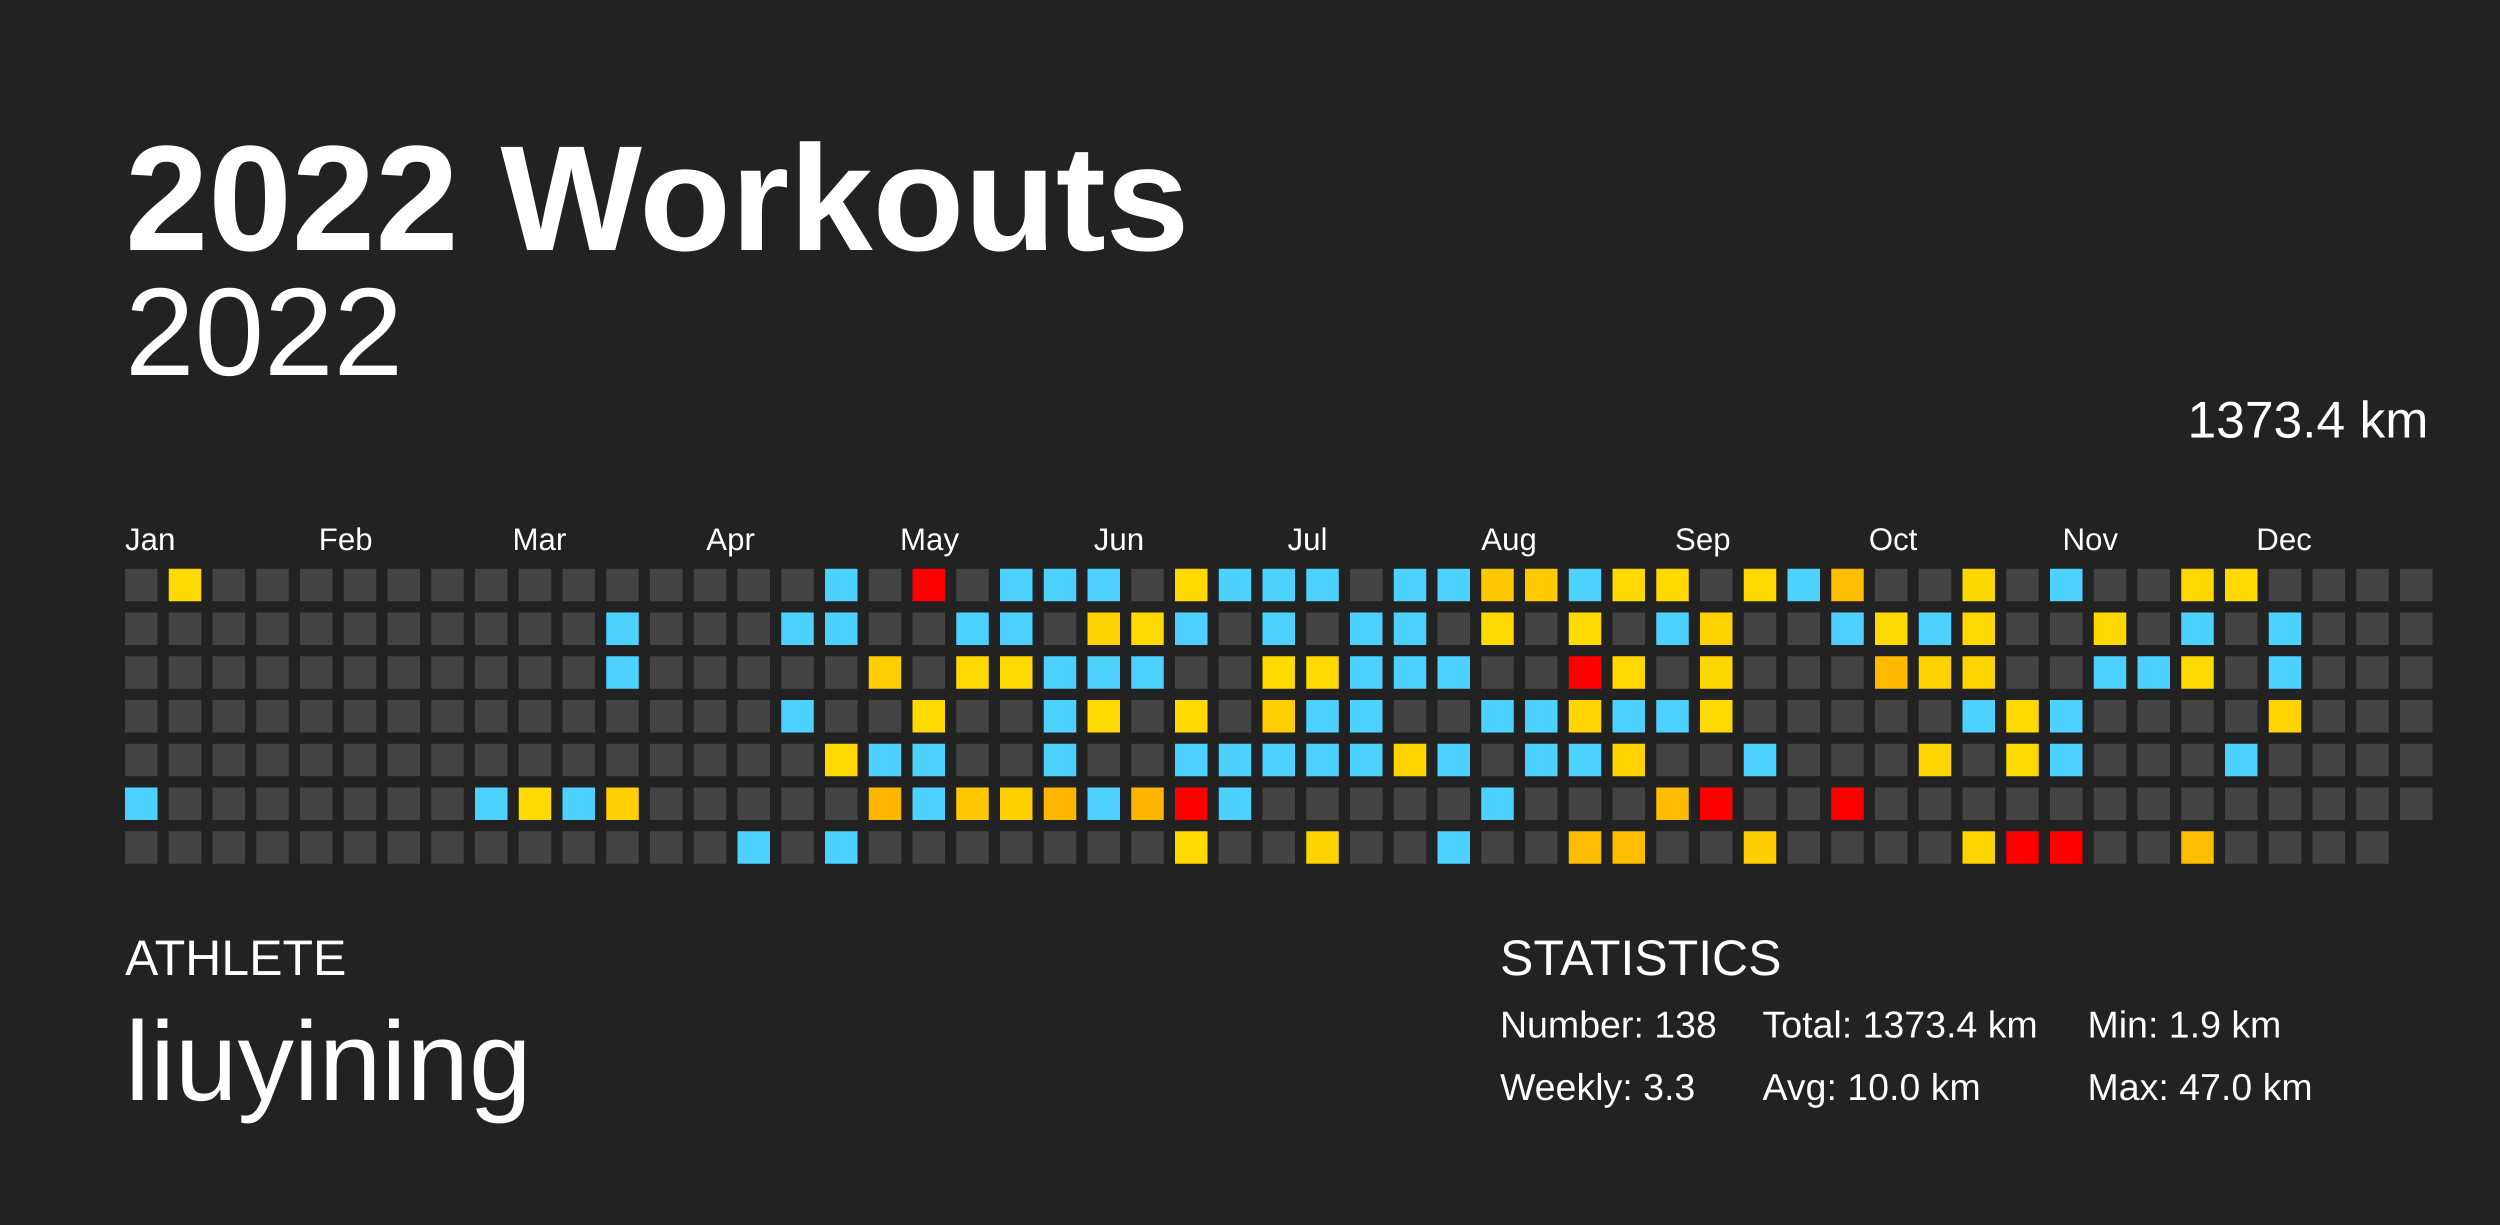
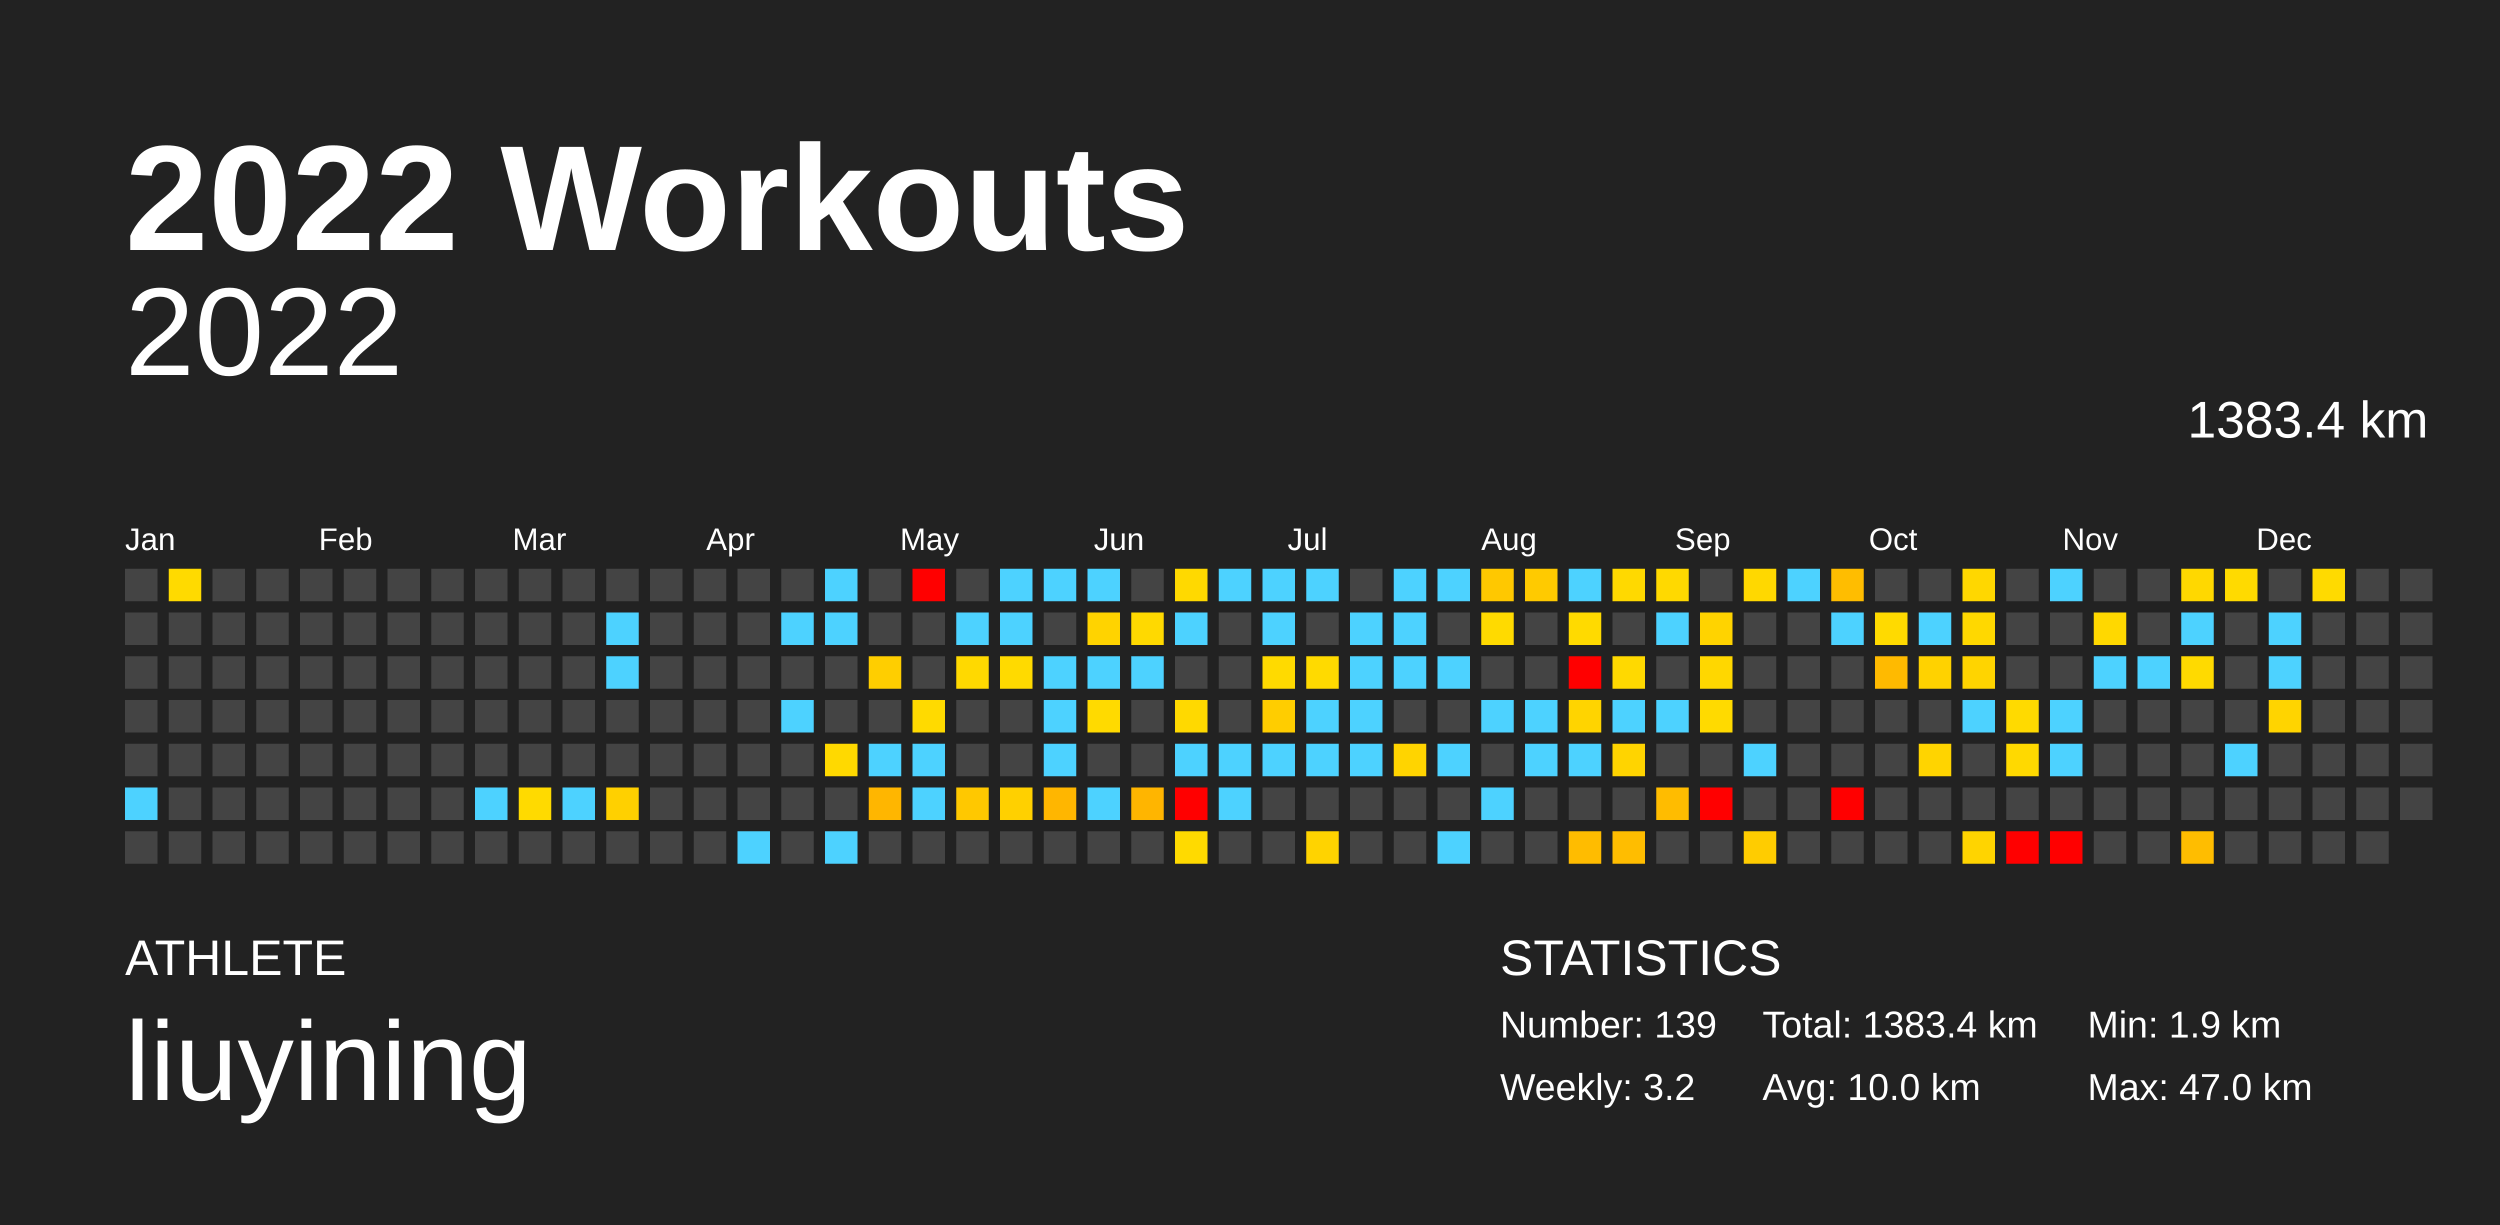
<svg xmlns="http://www.w3.org/2000/svg" baseProfile="full" height="98mm" version="1.1" viewBox="0,0,200,98" width="200mm">
  <defs />
  <rect fill="#222222" height="98" width="200" x="0" y="0" />
  <text fill="#FFFFFF" style="font-size:12px; font-family:Arial; font-weight:bold;" x="10" y="20">2022 Workouts</text>
  <text fill="#FFFFFF" style="font-size:4px; font-family:Arial" x="10" y="78">ATHLETE</text>
  <text fill="#FFFFFF" style="font-size:9px; font-family:Arial" x="10" y="88">liuyining</text>
  <text fill="#FFFFFF" style="font-size:4px; font-family:Arial" x="120" y="78">STATISTICS</text>
-   <text fill="#FFFFFF" style="font-size:3px; font-family:Arial" x="120" y="83">Number: 138</text>
-   <text fill="#FFFFFF" style="font-size:3px; font-family:Arial" x="120" y="88">Weekly: 3.3</text>
-   <text fill="#FFFFFF" style="font-size:3px; font-family:Arial" x="141" y="83">Total: 1373.4 km</text>
+   <text fill="#FFFFFF" style="font-size:3px; font-family:Arial" x="120" y="83">Number: 139</text>
+   <text fill="#FFFFFF" style="font-size:3px; font-family:Arial" x="120" y="88">Weekly: 3.2</text>
+   <text fill="#FFFFFF" style="font-size:3px; font-family:Arial" x="141" y="83">Total: 1383.4 km</text>
  <text fill="#FFFFFF" style="font-size:3px; font-family:Arial" x="141" y="88">Avg: 10.0 km</text>
  <text fill="#FFFFFF" style="font-size:3px; font-family:Arial" x="167" y="83">Min: 1.9 km</text>
  <text fill="#FFFFFF" style="font-size:3px; font-family:Arial" x="167" y="88">Max: 47.0 km</text>
  <text alignment-baseline="hanging" fill="#FFFFFF" style="font-size:10.0px; font-family:Arial;" x="10" y="30">2022</text>
-   <text alignment-baseline="hanging" fill="#FFFFFF" style="font-size:4.125px; font-family:Arial;" x="175" y="35">1373.4 km</text>
+   <text alignment-baseline="hanging" fill="#FFFFFF" style="font-size:4.125px; font-family:Arial;" x="175" y="35">1383.4 km</text>
  <text fill="#FFFFFF" style="font-size:2.5px; font-family:Arial" x="10.0" y="44">Jan</text>
  <text fill="#FFFFFF" style="font-size:2.5px; font-family:Arial" x="25.5" y="44">Feb</text>
  <text fill="#FFFFFF" style="font-size:2.5px; font-family:Arial" x="41.0" y="44">Mar</text>
  <text fill="#FFFFFF" style="font-size:2.5px; font-family:Arial" x="56.5" y="44">Apr</text>
  <text fill="#FFFFFF" style="font-size:2.5px; font-family:Arial" x="72.0" y="44">May</text>
  <text fill="#FFFFFF" style="font-size:2.5px; font-family:Arial" x="87.5" y="44">Jun</text>
  <text fill="#FFFFFF" style="font-size:2.5px; font-family:Arial" x="103.0" y="44">Jul</text>
  <text fill="#FFFFFF" style="font-size:2.5px; font-family:Arial" x="118.5" y="44">Aug</text>
  <text fill="#FFFFFF" style="font-size:2.5px; font-family:Arial" x="134.0" y="44">Sep</text>
  <text fill="#FFFFFF" style="font-size:2.5px; font-family:Arial" x="149.5" y="44">Oct</text>
  <text fill="#FFFFFF" style="font-size:2.5px; font-family:Arial" x="165.0" y="44">Nov</text>
  <text fill="#FFFFFF" style="font-size:2.5px; font-family:Arial" x="180.5" y="44">Dec</text>
  <rect fill="#444444" height="2.6" width="2.6" x="10.0" y="45.5" />
  <rect fill="#444444" height="2.6" width="2.6" x="10.0" y="49.0" />
  <rect fill="#444444" height="2.6" width="2.6" x="10.0" y="52.5" />
  <rect fill="#444444" height="2.6" width="2.6" x="10.0" y="56.0" />
  <rect fill="#444444" height="2.6" width="2.6" x="10.0" y="59.5" />
  <rect fill="#4dd2ff" height="2.6" width="2.6" x="10.0" y="63.0" />
  <rect fill="#444444" height="2.6" width="2.6" x="10.0" y="66.5" />
  <rect fill="#ffda00" height="2.6" width="2.6" x="13.5" y="45.5" />
  <rect fill="#444444" height="2.6" width="2.6" x="13.5" y="49.0" />
  <rect fill="#444444" height="2.6" width="2.6" x="13.5" y="52.5" />
  <rect fill="#444444" height="2.6" width="2.6" x="13.5" y="56.0" />
  <rect fill="#444444" height="2.6" width="2.6" x="13.5" y="59.5" />
  <rect fill="#444444" height="2.6" width="2.6" x="13.5" y="63.0" />
  <rect fill="#444444" height="2.6" width="2.6" x="13.5" y="66.5" />
  <rect fill="#444444" height="2.6" width="2.6" x="17.0" y="45.5" />
  <rect fill="#444444" height="2.6" width="2.6" x="17.0" y="49.0" />
  <rect fill="#444444" height="2.6" width="2.6" x="17.0" y="52.5" />
  <rect fill="#444444" height="2.6" width="2.6" x="17.0" y="56.0" />
  <rect fill="#444444" height="2.6" width="2.6" x="17.0" y="59.5" />
  <rect fill="#444444" height="2.6" width="2.6" x="17.0" y="63.0" />
  <rect fill="#444444" height="2.6" width="2.6" x="17.0" y="66.5" />
  <rect fill="#444444" height="2.6" width="2.6" x="20.5" y="45.5" />
  <rect fill="#444444" height="2.6" width="2.6" x="20.5" y="49.0" />
  <rect fill="#444444" height="2.6" width="2.6" x="20.5" y="52.5" />
  <rect fill="#444444" height="2.6" width="2.6" x="20.5" y="56.0" />
  <rect fill="#444444" height="2.6" width="2.6" x="20.5" y="59.5" />
  <rect fill="#444444" height="2.6" width="2.6" x="20.5" y="63.0" />
  <rect fill="#444444" height="2.6" width="2.6" x="20.5" y="66.5" />
  <rect fill="#444444" height="2.6" width="2.6" x="24.0" y="45.5" />
  <rect fill="#444444" height="2.6" width="2.6" x="24.0" y="49.0" />
  <rect fill="#444444" height="2.6" width="2.6" x="24.0" y="52.5" />
  <rect fill="#444444" height="2.6" width="2.6" x="24.0" y="56.0" />
  <rect fill="#444444" height="2.6" width="2.6" x="24.0" y="59.5" />
  <rect fill="#444444" height="2.6" width="2.6" x="24.0" y="63.0" />
  <rect fill="#444444" height="2.6" width="2.6" x="24.0" y="66.5" />
  <rect fill="#444444" height="2.6" width="2.6" x="27.5" y="45.5" />
  <rect fill="#444444" height="2.6" width="2.6" x="27.5" y="49.0" />
  <rect fill="#444444" height="2.6" width="2.6" x="27.5" y="52.5" />
  <rect fill="#444444" height="2.6" width="2.6" x="27.5" y="56.0" />
  <rect fill="#444444" height="2.6" width="2.6" x="27.5" y="59.5" />
  <rect fill="#444444" height="2.6" width="2.6" x="27.5" y="63.0" />
  <rect fill="#444444" height="2.6" width="2.6" x="27.5" y="66.5" />
  <rect fill="#444444" height="2.6" width="2.6" x="31.0" y="45.5" />
  <rect fill="#444444" height="2.6" width="2.6" x="31.0" y="49.0" />
  <rect fill="#444444" height="2.6" width="2.6" x="31.0" y="52.5" />
  <rect fill="#444444" height="2.6" width="2.6" x="31.0" y="56.0" />
  <rect fill="#444444" height="2.6" width="2.6" x="31.0" y="59.5" />
  <rect fill="#444444" height="2.6" width="2.6" x="31.0" y="63.0" />
  <rect fill="#444444" height="2.6" width="2.6" x="31.0" y="66.5" />
  <rect fill="#444444" height="2.6" width="2.6" x="34.5" y="45.5" />
  <rect fill="#444444" height="2.6" width="2.6" x="34.5" y="49.0" />
  <rect fill="#444444" height="2.6" width="2.6" x="34.5" y="52.5" />
  <rect fill="#444444" height="2.6" width="2.6" x="34.5" y="56.0" />
  <rect fill="#444444" height="2.6" width="2.6" x="34.5" y="59.5" />
  <rect fill="#444444" height="2.6" width="2.6" x="34.5" y="63.0" />
  <rect fill="#444444" height="2.6" width="2.6" x="34.5" y="66.5" />
  <rect fill="#444444" height="2.6" width="2.6" x="38.0" y="45.5" />
  <rect fill="#444444" height="2.6" width="2.6" x="38.0" y="49.0" />
  <rect fill="#444444" height="2.6" width="2.6" x="38.0" y="52.5" />
  <rect fill="#444444" height="2.6" width="2.6" x="38.0" y="56.0" />
  <rect fill="#444444" height="2.6" width="2.6" x="38.0" y="59.5" />
  <rect fill="#4dd2ff" height="2.6" width="2.6" x="38.0" y="63.0" />
  <rect fill="#444444" height="2.6" width="2.6" x="38.0" y="66.5" />
  <rect fill="#444444" height="2.6" width="2.6" x="41.5" y="45.5" />
  <rect fill="#444444" height="2.6" width="2.6" x="41.5" y="49.0" />
  <rect fill="#444444" height="2.6" width="2.6" x="41.5" y="52.5" />
  <rect fill="#444444" height="2.6" width="2.6" x="41.5" y="56.0" />
  <rect fill="#444444" height="2.6" width="2.6" x="41.5" y="59.5" />
  <rect fill="#ffda00" height="2.6" width="2.6" x="41.5" y="63.0" />
  <rect fill="#444444" height="2.6" width="2.6" x="41.5" y="66.5" />
  <rect fill="#444444" height="2.6" width="2.6" x="45.0" y="45.5" />
  <rect fill="#444444" height="2.6" width="2.6" x="45.0" y="49.0" />
  <rect fill="#444444" height="2.6" width="2.6" x="45.0" y="52.5" />
  <rect fill="#444444" height="2.6" width="2.6" x="45.0" y="56.0" />
  <rect fill="#444444" height="2.6" width="2.6" x="45.0" y="59.5" />
  <rect fill="#4dd2ff" height="2.6" width="2.6" x="45.0" y="63.0" />
  <rect fill="#444444" height="2.6" width="2.6" x="45.0" y="66.5" />
  <rect fill="#444444" height="2.6" width="2.6" x="48.5" y="45.5" />
  <rect fill="#4dd2ff" height="2.6" width="2.6" x="48.5" y="49.0" />
  <rect fill="#4dd2ff" height="2.6" width="2.6" x="48.5" y="52.5" />
  <rect fill="#444444" height="2.6" width="2.6" x="48.5" y="56.0" />
  <rect fill="#444444" height="2.6" width="2.6" x="48.5" y="59.5" />
  <rect fill="#ffd000" height="2.6" width="2.6" x="48.5" y="63.0" />
  <rect fill="#444444" height="2.6" width="2.6" x="48.5" y="66.5" />
  <rect fill="#444444" height="2.6" width="2.6" x="52.0" y="45.5" />
  <rect fill="#444444" height="2.6" width="2.6" x="52.0" y="49.0" />
  <rect fill="#444444" height="2.6" width="2.6" x="52.0" y="52.5" />
  <rect fill="#444444" height="2.6" width="2.6" x="52.0" y="56.0" />
  <rect fill="#444444" height="2.6" width="2.6" x="52.0" y="59.5" />
  <rect fill="#444444" height="2.6" width="2.6" x="52.0" y="63.0" />
  <rect fill="#444444" height="2.6" width="2.6" x="52.0" y="66.5" />
  <rect fill="#444444" height="2.6" width="2.6" x="55.5" y="45.5" />
  <rect fill="#444444" height="2.6" width="2.6" x="55.5" y="49.0" />
  <rect fill="#444444" height="2.6" width="2.6" x="55.5" y="52.5" />
  <rect fill="#444444" height="2.6" width="2.6" x="55.5" y="56.0" />
  <rect fill="#444444" height="2.6" width="2.6" x="55.5" y="59.5" />
  <rect fill="#444444" height="2.6" width="2.6" x="55.5" y="63.0" />
  <rect fill="#444444" height="2.6" width="2.6" x="55.5" y="66.5" />
  <rect fill="#444444" height="2.6" width="2.6" x="59.0" y="45.5" />
  <rect fill="#444444" height="2.6" width="2.6" x="59.0" y="49.0" />
  <rect fill="#444444" height="2.6" width="2.6" x="59.0" y="52.5" />
  <rect fill="#444444" height="2.6" width="2.6" x="59.0" y="56.0" />
  <rect fill="#444444" height="2.6" width="2.6" x="59.0" y="59.5" />
  <rect fill="#444444" height="2.6" width="2.6" x="59.0" y="63.0" />
  <rect fill="#4dd2ff" height="2.6" width="2.6" x="59.0" y="66.5" />
  <rect fill="#444444" height="2.6" width="2.6" x="62.5" y="45.5" />
  <rect fill="#4dd2ff" height="2.6" width="2.6" x="62.5" y="49.0" />
  <rect fill="#444444" height="2.6" width="2.6" x="62.5" y="52.5" />
  <rect fill="#4dd2ff" height="2.6" width="2.6" x="62.5" y="56.0" />
  <rect fill="#444444" height="2.6" width="2.6" x="62.5" y="59.5" />
  <rect fill="#444444" height="2.6" width="2.6" x="62.5" y="63.0" />
  <rect fill="#444444" height="2.6" width="2.6" x="62.5" y="66.5" />
  <rect fill="#4dd2ff" height="2.6" width="2.6" x="66.0" y="45.5" />
  <rect fill="#4dd2ff" height="2.6" width="2.6" x="66.0" y="49.0" />
  <rect fill="#444444" height="2.6" width="2.6" x="66.0" y="52.5" />
  <rect fill="#444444" height="2.6" width="2.6" x="66.0" y="56.0" />
  <rect fill="#ffd900" height="2.6" width="2.6" x="66.0" y="59.5" />
  <rect fill="#444444" height="2.6" width="2.6" x="66.0" y="63.0" />
  <rect fill="#4dd2ff" height="2.6" width="2.6" x="66.0" y="66.5" />
  <rect fill="#444444" height="2.6" width="2.6" x="69.5" y="45.5" />
  <rect fill="#444444" height="2.6" width="2.6" x="69.5" y="49.0" />
  <rect fill="#ffce00" height="2.6" width="2.6" x="69.5" y="52.5" />
  <rect fill="#444444" height="2.6" width="2.6" x="69.5" y="56.0" />
  <rect fill="#4dd2ff" height="2.6" width="2.6" x="69.5" y="59.5" />
  <rect fill="#ffb600" height="2.6" width="2.6" x="69.5" y="63.0" />
  <rect fill="#444444" height="2.6" width="2.6" x="69.5" y="66.5" />
  <rect fill="red" height="2.6" width="2.6" x="73.0" y="45.5" />
  <rect fill="#444444" height="2.6" width="2.6" x="73.0" y="49.0" />
  <rect fill="#444444" height="2.6" width="2.6" x="73.0" y="52.5" />
  <rect fill="#ffda00" height="2.6" width="2.6" x="73.0" y="56.0" />
  <rect fill="#4dd2ff" height="2.6" width="2.6" x="73.0" y="59.5" />
  <rect fill="#4dd2ff" height="2.6" width="2.6" x="73.0" y="63.0" />
  <rect fill="#444444" height="2.6" width="2.6" x="73.0" y="66.5" />
  <rect fill="#444444" height="2.6" width="2.6" x="76.5" y="45.5" />
  <rect fill="#4dd2ff" height="2.6" width="2.6" x="76.5" y="49.0" />
  <rect fill="#ffd900" height="2.6" width="2.6" x="76.5" y="52.5" />
  <rect fill="#444444" height="2.6" width="2.6" x="76.5" y="56.0" />
  <rect fill="#444444" height="2.6" width="2.6" x="76.5" y="59.5" />
  <rect fill="#ffc800" height="2.6" width="2.6" x="76.5" y="63.0" />
  <rect fill="#444444" height="2.6" width="2.6" x="76.5" y="66.5" />
  <rect fill="#4dd2ff" height="2.6" width="2.6" x="80.0" y="45.5" />
  <rect fill="#4dd2ff" height="2.6" width="2.6" x="80.0" y="49.0" />
  <rect fill="#ffda00" height="2.6" width="2.6" x="80.0" y="52.5" />
  <rect fill="#444444" height="2.6" width="2.6" x="80.0" y="56.0" />
  <rect fill="#444444" height="2.6" width="2.6" x="80.0" y="59.5" />
  <rect fill="#ffd000" height="2.6" width="2.6" x="80.0" y="63.0" />
  <rect fill="#444444" height="2.6" width="2.6" x="80.0" y="66.5" />
  <rect fill="#4dd2ff" height="2.6" width="2.6" x="83.5" y="45.5" />
  <rect fill="#444444" height="2.6" width="2.6" x="83.5" y="49.0" />
  <rect fill="#4dd2ff" height="2.6" width="2.6" x="83.5" y="52.5" />
  <rect fill="#4dd2ff" height="2.6" width="2.6" x="83.5" y="56.0" />
  <rect fill="#4dd2ff" height="2.6" width="2.6" x="83.5" y="59.5" />
  <rect fill="#ffb600" height="2.6" width="2.6" x="83.5" y="63.0" />
  <rect fill="#444444" height="2.6" width="2.6" x="83.5" y="66.5" />
  <rect fill="#4dd2ff" height="2.6" width="2.6" x="87.0" y="45.5" />
  <rect fill="#ffd300" height="2.6" width="2.6" x="87.0" y="49.0" />
  <rect fill="#4dd2ff" height="2.6" width="2.6" x="87.0" y="52.5" />
  <rect fill="#ffda00" height="2.6" width="2.6" x="87.0" y="56.0" />
  <rect fill="#444444" height="2.6" width="2.6" x="87.0" y="59.5" />
  <rect fill="#4dd2ff" height="2.6" width="2.6" x="87.0" y="63.0" />
  <rect fill="#444444" height="2.6" width="2.6" x="87.0" y="66.5" />
  <rect fill="#444444" height="2.6" width="2.6" x="90.5" y="45.5" />
  <rect fill="#ffd900" height="2.6" width="2.6" x="90.5" y="49.0" />
  <rect fill="#4dd2ff" height="2.6" width="2.6" x="90.5" y="52.5" />
  <rect fill="#444444" height="2.6" width="2.6" x="90.5" y="56.0" />
  <rect fill="#444444" height="2.6" width="2.6" x="90.5" y="59.5" />
  <rect fill="#ffb500" height="2.6" width="2.6" x="90.5" y="63.0" />
  <rect fill="#444444" height="2.6" width="2.6" x="90.5" y="66.5" />
  <rect fill="#ffd900" height="2.6" width="2.6" x="94.0" y="45.5" />
  <rect fill="#4dd2ff" height="2.6" width="2.6" x="94.0" y="49.0" />
  <rect fill="#444444" height="2.6" width="2.6" x="94.0" y="52.5" />
  <rect fill="#ffd900" height="2.6" width="2.6" x="94.0" y="56.0" />
  <rect fill="#4dd2ff" height="2.6" width="2.6" x="94.0" y="59.5" />
  <rect fill="red" height="2.6" width="2.6" x="94.0" y="63.0" />
  <rect fill="#ffda00" height="2.6" width="2.6" x="94.0" y="66.5" />
  <rect fill="#4dd2ff" height="2.6" width="2.6" x="97.5" y="45.5" />
  <rect fill="#444444" height="2.6" width="2.6" x="97.5" y="49.0" />
  <rect fill="#444444" height="2.6" width="2.6" x="97.5" y="52.5" />
  <rect fill="#444444" height="2.6" width="2.6" x="97.5" y="56.0" />
  <rect fill="#4dd2ff" height="2.6" width="2.6" x="97.5" y="59.5" />
  <rect fill="#4dd2ff" height="2.6" width="2.6" x="97.5" y="63.0" />
  <rect fill="#444444" height="2.6" width="2.6" x="97.5" y="66.5" />
  <rect fill="#4dd2ff" height="2.6" width="2.6" x="101.0" y="45.5" />
  <rect fill="#4dd2ff" height="2.6" width="2.6" x="101.0" y="49.0" />
  <rect fill="#ffda00" height="2.6" width="2.6" x="101.0" y="52.5" />
  <rect fill="#ffcd00" height="2.6" width="2.6" x="101.0" y="56.0" />
  <rect fill="#4dd2ff" height="2.6" width="2.6" x="101.0" y="59.5" />
  <rect fill="#444444" height="2.6" width="2.6" x="101.0" y="63.0" />
  <rect fill="#444444" height="2.6" width="2.6" x="101.0" y="66.5" />
  <rect fill="#4dd2ff" height="2.6" width="2.6" x="104.5" y="45.5" />
  <rect fill="#444444" height="2.6" width="2.6" x="104.5" y="49.0" />
  <rect fill="#ffda00" height="2.6" width="2.6" x="104.5" y="52.5" />
  <rect fill="#4dd2ff" height="2.6" width="2.6" x="104.5" y="56.0" />
  <rect fill="#4dd2ff" height="2.6" width="2.6" x="104.5" y="59.5" />
  <rect fill="#444444" height="2.6" width="2.6" x="104.5" y="63.0" />
  <rect fill="#ffd300" height="2.6" width="2.6" x="104.5" y="66.5" />
  <rect fill="#444444" height="2.6" width="2.6" x="108.0" y="45.5" />
  <rect fill="#4dd2ff" height="2.6" width="2.6" x="108.0" y="49.0" />
  <rect fill="#4dd2ff" height="2.6" width="2.6" x="108.0" y="52.5" />
  <rect fill="#4dd2ff" height="2.6" width="2.6" x="108.0" y="56.0" />
  <rect fill="#4dd2ff" height="2.6" width="2.6" x="108.0" y="59.5" />
  <rect fill="#444444" height="2.6" width="2.6" x="108.0" y="63.0" />
  <rect fill="#444444" height="2.6" width="2.6" x="108.0" y="66.5" />
  <rect fill="#4dd2ff" height="2.6" width="2.6" x="111.5" y="45.5" />
  <rect fill="#4dd2ff" height="2.6" width="2.6" x="111.5" y="49.0" />
  <rect fill="#4dd2ff" height="2.6" width="2.6" x="111.5" y="52.5" />
  <rect fill="#444444" height="2.6" width="2.6" x="111.5" y="56.0" />
  <rect fill="#ffd400" height="2.6" width="2.6" x="111.5" y="59.5" />
  <rect fill="#444444" height="2.6" width="2.6" x="111.5" y="63.0" />
  <rect fill="#444444" height="2.6" width="2.6" x="111.5" y="66.5" />
  <rect fill="#4dd2ff" height="2.6" width="2.6" x="115.0" y="45.5" />
  <rect fill="#444444" height="2.6" width="2.6" x="115.0" y="49.0" />
  <rect fill="#4dd2ff" height="2.6" width="2.6" x="115.0" y="52.5" />
  <rect fill="#444444" height="2.6" width="2.6" x="115.0" y="56.0" />
  <rect fill="#4dd2ff" height="2.6" width="2.6" x="115.0" y="59.5" />
  <rect fill="#444444" height="2.6" width="2.6" x="115.0" y="63.0" />
  <rect fill="#4dd2ff" height="2.6" width="2.6" x="115.0" y="66.5" />
  <rect fill="#ffc800" height="2.6" width="2.6" x="118.5" y="45.5" />
  <rect fill="#ffda00" height="2.6" width="2.6" x="118.5" y="49.0" />
  <rect fill="#444444" height="2.6" width="2.6" x="118.5" y="52.5" />
  <rect fill="#4dd2ff" height="2.6" width="2.6" x="118.5" y="56.0" />
  <rect fill="#444444" height="2.6" width="2.6" x="118.5" y="59.5" />
  <rect fill="#4dd2ff" height="2.6" width="2.6" x="118.5" y="63.0" />
  <rect fill="#444444" height="2.6" width="2.6" x="118.5" y="66.5" />
  <rect fill="#ffca00" height="2.6" width="2.6" x="122.0" y="45.5" />
  <rect fill="#444444" height="2.6" width="2.6" x="122.0" y="49.0" />
  <rect fill="#444444" height="2.6" width="2.6" x="122.0" y="52.5" />
  <rect fill="#4dd2ff" height="2.6" width="2.6" x="122.0" y="56.0" />
  <rect fill="#4dd2ff" height="2.6" width="2.6" x="122.0" y="59.5" />
  <rect fill="#444444" height="2.6" width="2.6" x="122.0" y="63.0" />
  <rect fill="#444444" height="2.6" width="2.6" x="122.0" y="66.5" />
  <rect fill="#4dd2ff" height="2.6" width="2.6" x="125.5" y="45.5" />
  <rect fill="#ffda00" height="2.6" width="2.6" x="125.5" y="49.0" />
  <rect fill="red" height="2.6" width="2.6" x="125.5" y="52.5" />
  <rect fill="#ffd400" height="2.6" width="2.6" x="125.5" y="56.0" />
  <rect fill="#4dd2ff" height="2.6" width="2.6" x="125.5" y="59.5" />
  <rect fill="#444444" height="2.6" width="2.6" x="125.5" y="63.0" />
  <rect fill="#ffbc00" height="2.6" width="2.6" x="125.5" y="66.5" />
  <rect fill="#ffd900" height="2.6" width="2.6" x="129.0" y="45.5" />
  <rect fill="#444444" height="2.6" width="2.6" x="129.0" y="49.0" />
  <rect fill="#ffd900" height="2.6" width="2.6" x="129.0" y="52.5" />
  <rect fill="#4dd2ff" height="2.6" width="2.6" x="129.0" y="56.0" />
  <rect fill="#ffd400" height="2.6" width="2.6" x="129.0" y="59.5" />
  <rect fill="#444444" height="2.6" width="2.6" x="129.0" y="63.0" />
  <rect fill="#ffbd00" height="2.6" width="2.6" x="129.0" y="66.5" />
  <rect fill="#ffd900" height="2.6" width="2.6" x="132.5" y="45.5" />
  <rect fill="#4dd2ff" height="2.6" width="2.6" x="132.5" y="49.0" />
  <rect fill="#444444" height="2.6" width="2.6" x="132.5" y="52.5" />
  <rect fill="#4dd2ff" height="2.6" width="2.6" x="132.5" y="56.0" />
  <rect fill="#444444" height="2.6" width="2.6" x="132.5" y="59.5" />
  <rect fill="#ffbc00" height="2.6" width="2.6" x="132.5" y="63.0" />
  <rect fill="#444444" height="2.6" width="2.6" x="132.5" y="66.5" />
  <rect fill="#444444" height="2.6" width="2.6" x="136.0" y="45.5" />
  <rect fill="#ffd300" height="2.6" width="2.6" x="136.0" y="49.0" />
  <rect fill="#ffd700" height="2.6" width="2.6" x="136.0" y="52.5" />
  <rect fill="#ffda00" height="2.6" width="2.6" x="136.0" y="56.0" />
  <rect fill="#444444" height="2.6" width="2.6" x="136.0" y="59.5" />
  <rect fill="red" height="2.6" width="2.6" x="136.0" y="63.0" />
  <rect fill="#444444" height="2.6" width="2.6" x="136.0" y="66.5" />
  <rect fill="#ffd800" height="2.6" width="2.6" x="139.5" y="45.5" />
  <rect fill="#444444" height="2.6" width="2.6" x="139.5" y="49.0" />
  <rect fill="#444444" height="2.6" width="2.6" x="139.5" y="52.5" />
  <rect fill="#444444" height="2.6" width="2.6" x="139.5" y="56.0" />
  <rect fill="#4dd2ff" height="2.6" width="2.6" x="139.5" y="59.5" />
  <rect fill="#444444" height="2.6" width="2.6" x="139.5" y="63.0" />
  <rect fill="#ffcc00" height="2.6" width="2.6" x="139.5" y="66.5" />
  <rect fill="#4dd2ff" height="2.6" width="2.6" x="143.0" y="45.5" />
  <rect fill="#444444" height="2.6" width="2.6" x="143.0" y="49.0" />
  <rect fill="#444444" height="2.6" width="2.6" x="143.0" y="52.5" />
  <rect fill="#444444" height="2.6" width="2.6" x="143.0" y="56.0" />
  <rect fill="#444444" height="2.6" width="2.6" x="143.0" y="59.5" />
  <rect fill="#444444" height="2.6" width="2.6" x="143.0" y="63.0" />
  <rect fill="#444444" height="2.6" width="2.6" x="143.0" y="66.5" />
  <rect fill="#ffbd00" height="2.6" width="2.6" x="146.5" y="45.5" />
  <rect fill="#4dd2ff" height="2.6" width="2.6" x="146.5" y="49.0" />
  <rect fill="#444444" height="2.6" width="2.6" x="146.5" y="52.5" />
  <rect fill="#444444" height="2.6" width="2.6" x="146.5" y="56.0" />
  <rect fill="#444444" height="2.6" width="2.6" x="146.5" y="59.5" />
  <rect fill="red" height="2.6" width="2.6" x="146.5" y="63.0" />
  <rect fill="#444444" height="2.6" width="2.6" x="146.5" y="66.5" />
  <rect fill="#444444" height="2.6" width="2.6" x="150.0" y="45.5" />
  <rect fill="#ffda00" height="2.6" width="2.6" x="150.0" y="49.0" />
  <rect fill="#ffba00" height="2.6" width="2.6" x="150.0" y="52.5" />
  <rect fill="#444444" height="2.6" width="2.6" x="150.0" y="56.0" />
  <rect fill="#444444" height="2.6" width="2.6" x="150.0" y="59.5" />
  <rect fill="#444444" height="2.6" width="2.6" x="150.0" y="63.0" />
  <rect fill="#444444" height="2.6" width="2.6" x="150.0" y="66.5" />
  <rect fill="#444444" height="2.6" width="2.6" x="153.5" y="45.5" />
  <rect fill="#4dd2ff" height="2.6" width="2.6" x="153.5" y="49.0" />
  <rect fill="#ffd200" height="2.6" width="2.6" x="153.5" y="52.5" />
  <rect fill="#444444" height="2.6" width="2.6" x="153.5" y="56.0" />
  <rect fill="#ffd400" height="2.6" width="2.6" x="153.5" y="59.5" />
  <rect fill="#444444" height="2.6" width="2.6" x="153.5" y="63.0" />
  <rect fill="#444444" height="2.6" width="2.6" x="153.5" y="66.5" />
  <rect fill="#ffd700" height="2.6" width="2.6" x="157.0" y="45.5" />
  <rect fill="#ffd800" height="2.6" width="2.6" x="157.0" y="49.0" />
  <rect fill="#ffd400" height="2.6" width="2.6" x="157.0" y="52.5" />
  <rect fill="#4dd2ff" height="2.6" width="2.6" x="157.0" y="56.0" />
  <rect fill="#444444" height="2.6" width="2.6" x="157.0" y="59.5" />
  <rect fill="#444444" height="2.6" width="2.6" x="157.0" y="63.0" />
  <rect fill="#ffd400" height="2.6" width="2.6" x="157.0" y="66.5" />
  <rect fill="#444444" height="2.6" width="2.6" x="160.5" y="45.5" />
  <rect fill="#444444" height="2.6" width="2.6" x="160.5" y="49.0" />
  <rect fill="#444444" height="2.6" width="2.6" x="160.5" y="52.5" />
  <rect fill="#ffda00" height="2.6" width="2.6" x="160.5" y="56.0" />
  <rect fill="#ffd900" height="2.6" width="2.6" x="160.5" y="59.5" />
  <rect fill="#444444" height="2.6" width="2.6" x="160.5" y="63.0" />
  <rect fill="red" height="2.6" width="2.6" x="160.5" y="66.5" />
  <rect fill="#4dd2ff" height="2.6" width="2.6" x="164.0" y="45.5" />
  <rect fill="#444444" height="2.6" width="2.6" x="164.0" y="49.0" />
  <rect fill="#444444" height="2.6" width="2.6" x="164.0" y="52.5" />
  <rect fill="#4dd2ff" height="2.6" width="2.6" x="164.0" y="56.0" />
  <rect fill="#4dd2ff" height="2.6" width="2.6" x="164.0" y="59.5" />
  <rect fill="#444444" height="2.6" width="2.6" x="164.0" y="63.0" />
  <rect fill="red" height="2.6" width="2.6" x="164.0" y="66.5" />
  <rect fill="#444444" height="2.6" width="2.6" x="167.5" y="45.5" />
  <rect fill="#ffd800" height="2.6" width="2.6" x="167.5" y="49.0" />
  <rect fill="#4dd2ff" height="2.6" width="2.6" x="167.5" y="52.5" />
  <rect fill="#444444" height="2.6" width="2.6" x="167.5" y="56.0" />
  <rect fill="#444444" height="2.6" width="2.6" x="167.5" y="59.5" />
  <rect fill="#444444" height="2.6" width="2.6" x="167.5" y="63.0" />
  <rect fill="#444444" height="2.6" width="2.6" x="167.5" y="66.5" />
  <rect fill="#444444" height="2.6" width="2.6" x="171.0" y="45.5" />
  <rect fill="#444444" height="2.6" width="2.6" x="171.0" y="49.0" />
  <rect fill="#4dd2ff" height="2.6" width="2.6" x="171.0" y="52.5" />
  <rect fill="#444444" height="2.6" width="2.6" x="171.0" y="56.0" />
  <rect fill="#444444" height="2.6" width="2.6" x="171.0" y="59.5" />
  <rect fill="#444444" height="2.6" width="2.6" x="171.0" y="63.0" />
  <rect fill="#444444" height="2.6" width="2.6" x="171.0" y="66.5" />
  <rect fill="#ffd800" height="2.6" width="2.6" x="174.5" y="45.5" />
  <rect fill="#4dd2ff" height="2.6" width="2.6" x="174.5" y="49.0" />
  <rect fill="#ffda00" height="2.6" width="2.6" x="174.5" y="52.5" />
  <rect fill="#444444" height="2.6" width="2.6" x="174.5" y="56.0" />
  <rect fill="#444444" height="2.6" width="2.6" x="174.5" y="59.5" />
  <rect fill="#444444" height="2.6" width="2.6" x="174.5" y="63.0" />
  <rect fill="#ffbd00" height="2.6" width="2.6" x="174.5" y="66.5" />
  <rect fill="#ffda00" height="2.6" width="2.6" x="178.0" y="45.5" />
  <rect fill="#444444" height="2.6" width="2.6" x="178.0" y="49.0" />
  <rect fill="#444444" height="2.6" width="2.6" x="178.0" y="52.5" />
  <rect fill="#444444" height="2.6" width="2.6" x="178.0" y="56.0" />
  <rect fill="#4dd2ff" height="2.6" width="2.6" x="178.0" y="59.5" />
  <rect fill="#444444" height="2.6" width="2.6" x="178.0" y="63.0" />
  <rect fill="#444444" height="2.6" width="2.6" x="178.0" y="66.5" />
  <rect fill="#444444" height="2.6" width="2.6" x="181.5" y="45.5" />
  <rect fill="#4dd2ff" height="2.6" width="2.6" x="181.5" y="49.0" />
  <rect fill="#4dd2ff" height="2.6" width="2.6" x="181.5" y="52.5" />
  <rect fill="#ffd400" height="2.6" width="2.6" x="181.5" y="56.0" />
  <rect fill="#444444" height="2.6" width="2.6" x="181.5" y="59.5" />
  <rect fill="#444444" height="2.6" width="2.6" x="181.5" y="63.0" />
  <rect fill="#444444" height="2.6" width="2.6" x="181.5" y="66.5" />
-   <rect fill="#444444" height="2.6" width="2.6" x="185.0" y="45.5" />
+   <rect fill="#ffda00" height="2.6" width="2.6" x="185.0" y="45.5" />
  <rect fill="#444444" height="2.6" width="2.6" x="185.0" y="49.0" />
  <rect fill="#444444" height="2.6" width="2.6" x="185.0" y="52.5" />
  <rect fill="#444444" height="2.6" width="2.6" x="185.0" y="56.0" />
  <rect fill="#444444" height="2.6" width="2.6" x="185.0" y="59.5" />
  <rect fill="#444444" height="2.6" width="2.6" x="185.0" y="63.0" />
  <rect fill="#444444" height="2.6" width="2.6" x="185.0" y="66.5" />
  <rect fill="#444444" height="2.6" width="2.6" x="188.5" y="45.5" />
  <rect fill="#444444" height="2.6" width="2.6" x="188.5" y="49.0" />
  <rect fill="#444444" height="2.6" width="2.6" x="188.5" y="52.5" />
  <rect fill="#444444" height="2.6" width="2.6" x="188.5" y="56.0" />
  <rect fill="#444444" height="2.6" width="2.6" x="188.5" y="59.5" />
  <rect fill="#444444" height="2.6" width="2.6" x="188.5" y="63.0" />
  <rect fill="#444444" height="2.6" width="2.6" x="188.5" y="66.5" />
  <rect fill="#444444" height="2.6" width="2.6" x="192.0" y="45.5" />
  <rect fill="#444444" height="2.6" width="2.6" x="192.0" y="49.0" />
  <rect fill="#444444" height="2.6" width="2.6" x="192.0" y="52.5" />
  <rect fill="#444444" height="2.6" width="2.6" x="192.0" y="56.0" />
  <rect fill="#444444" height="2.6" width="2.6" x="192.0" y="59.5" />
  <rect fill="#444444" height="2.6" width="2.6" x="192.0" y="63.0" />
</svg>
